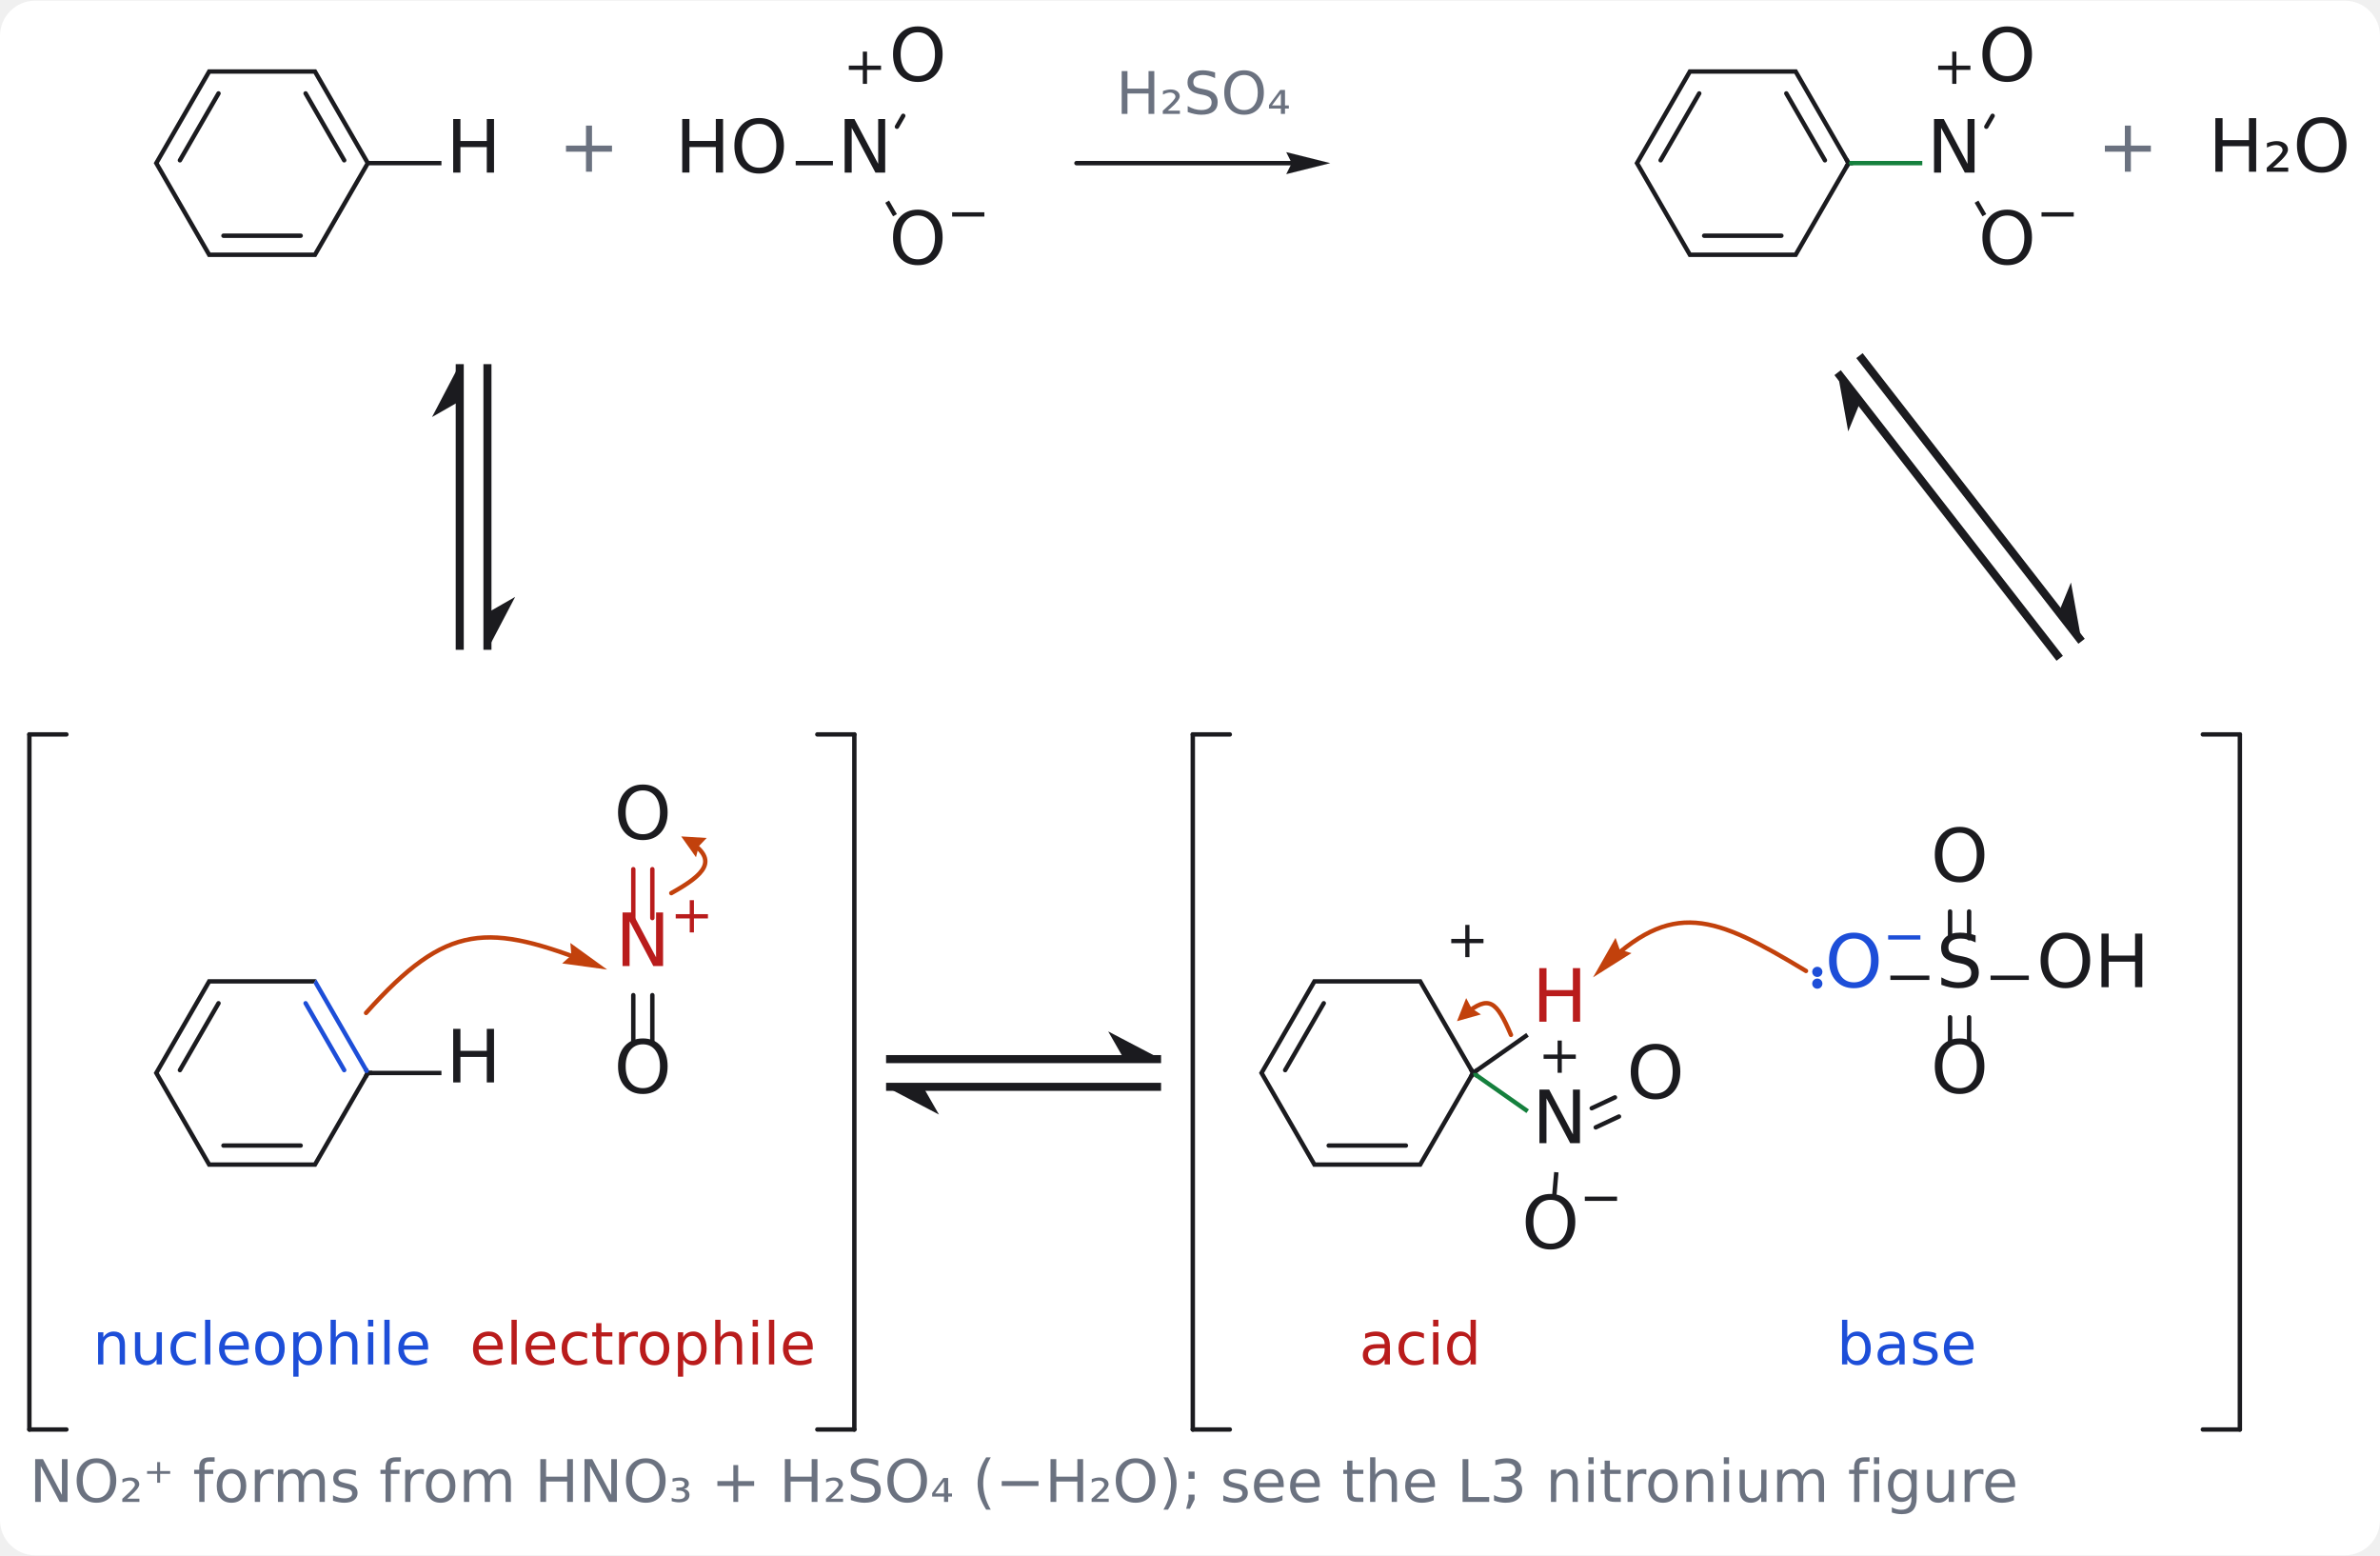
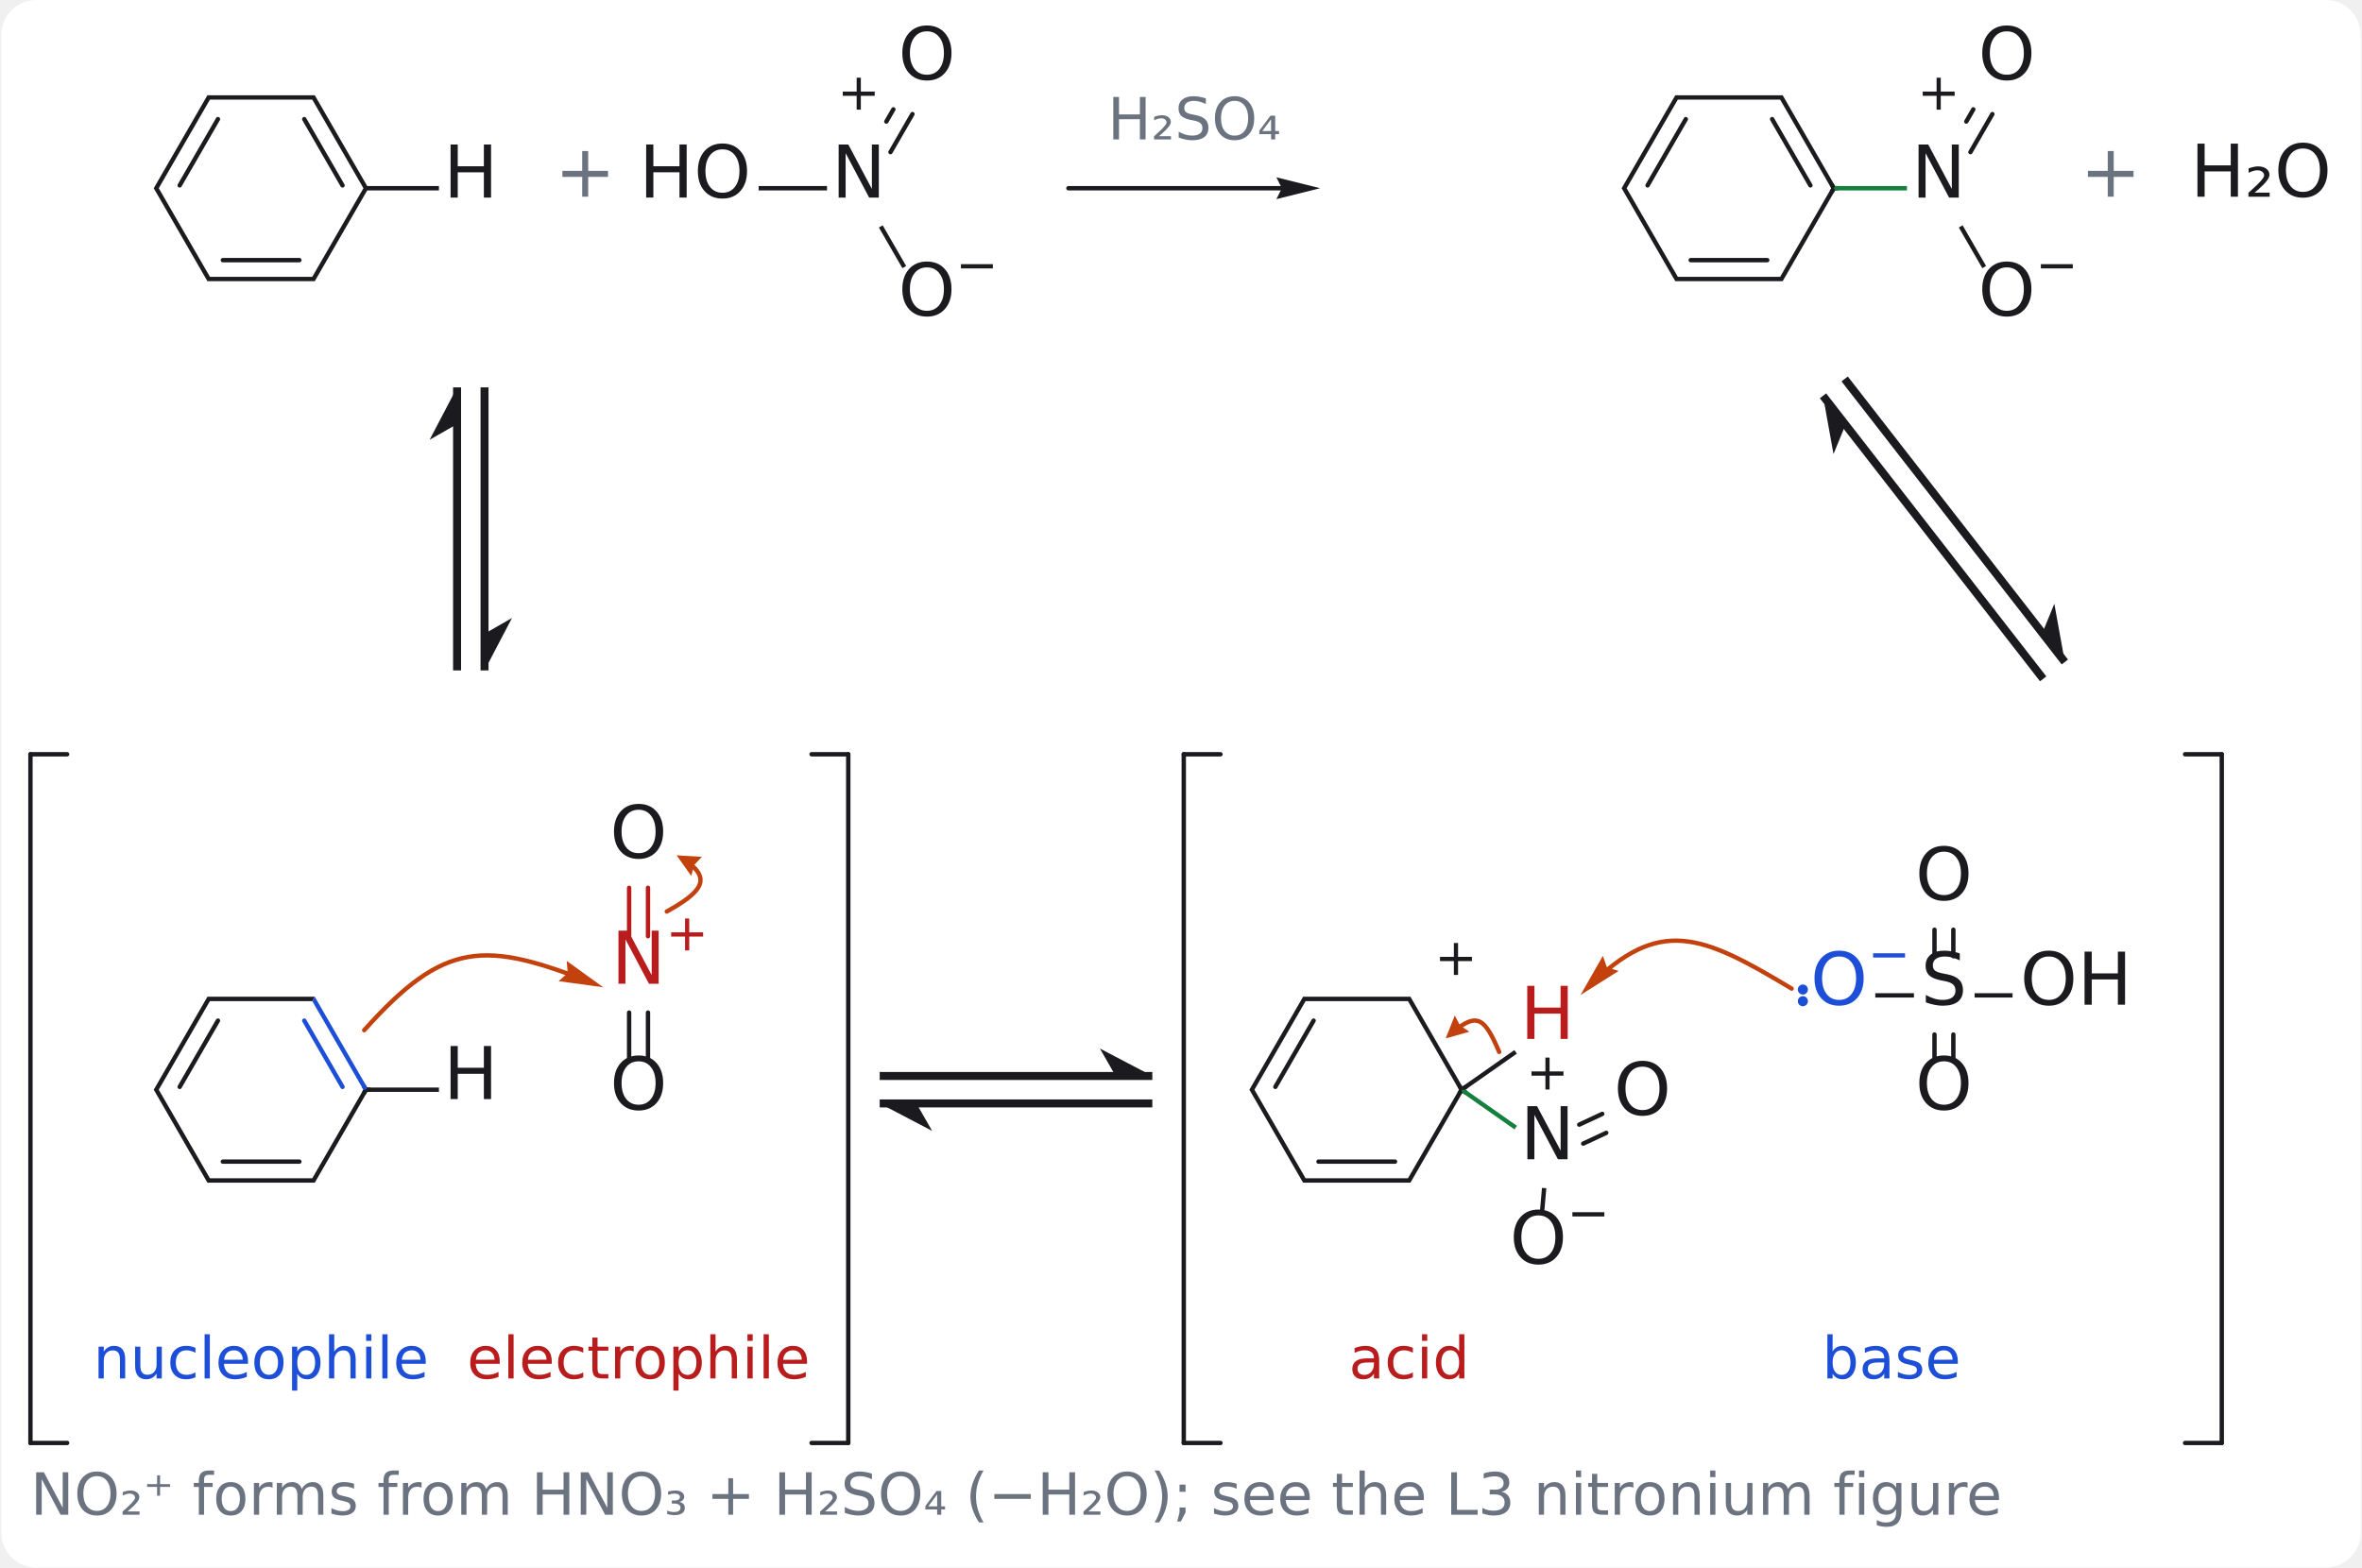
- <svg xmlns="http://www.w3.org/2000/svg" viewBox="-104.067 -64.495 945.115 617.168" width="586" height="383">
+ <svg xmlns="http://www.w3.org/2000/svg" viewBox="-104.067 -75.415 945.115 628.088" width="586" height="389">
  <style>.c-ink.fill{fill:#1b1b1f}.c-ink.stroke{stroke:#1b1b1f}.c-arrow.fill{fill:#c2410c}.c-arrow.stroke{stroke:#c2410c}.c-nu.fill{fill:#1d4ed8}.c-nu.stroke{stroke:#1d4ed8}.c-el.fill{fill:#b91c1c}.c-el.stroke{stroke:#b91c1c}.c-good.fill{fill:#15803d}.c-good.stroke{stroke:#15803d}.c-muted.fill{fill:#6b7280}.c-muted.stroke{stroke:#6b7280}.card{fill:#ffffff}@media (prefers-color-scheme: dark){.c-ink.fill{fill:#e6e6ea}.c-ink.stroke{stroke:#e6e6ea}.c-arrow.fill{fill:#ff9f5a}.c-arrow.stroke{stroke:#ff9f5a}.c-nu.fill{fill:#8ab4ff}.c-nu.stroke{stroke:#8ab4ff}.c-el.fill{fill:#ff8a8a}.c-el.stroke{stroke:#ff8a8a}.c-good.fill{fill:#6ee7a0}.c-good.stroke{stroke:#6ee7a0}.c-muted.fill{fill:#9ca3af}.c-muted.stroke{stroke:#9ca3af}.card{fill:#1e1e1e}}</style>
-   <rect class="card" x="-104.067" y="-64.495" width="945.115" height="617.168" rx="14" />
+   <rect class="card" x="-104.067" y="-75.415" width="945.115" height="628.088" rx="14" />
  <line class="c-ink stroke" x1="-92.40" y1="226.80" x2="-92.40" y2="502.74" stroke-width="1.75" stroke-linecap="round" />
  <line class="c-ink stroke" x1="-92.40" y1="226.80" x2="-77.70" y2="226.80" stroke-width="1.75" stroke-linecap="round" />
  <line class="c-ink stroke" x1="-92.40" y1="502.74" x2="-77.70" y2="502.74" stroke-width="1.75" stroke-linecap="round" />
  <line class="c-ink stroke" x1="235.20" y1="226.80" x2="235.20" y2="502.74" stroke-width="1.75" stroke-linecap="round" />
  <line class="c-ink stroke" x1="235.20" y1="226.80" x2="220.50" y2="226.80" stroke-width="1.75" stroke-linecap="round" />
  <line class="c-ink stroke" x1="235.20" y1="502.74" x2="220.50" y2="502.74" stroke-width="1.75" stroke-linecap="round" />
  <line class="c-ink stroke" x1="369.60" y1="226.80" x2="369.60" y2="502.74" stroke-width="1.75" stroke-linecap="round" />
  <line class="c-ink stroke" x1="369.60" y1="226.80" x2="384.30" y2="226.80" stroke-width="1.75" stroke-linecap="round" />
  <line class="c-ink stroke" x1="369.60" y1="502.74" x2="384.30" y2="502.74" stroke-width="1.75" stroke-linecap="round" />
  <line class="c-ink stroke" x1="785.40" y1="226.80" x2="785.40" y2="502.74" stroke-width="1.75" stroke-linecap="round" />
  <line class="c-ink stroke" x1="785.40" y1="226.80" x2="770.70" y2="226.80" stroke-width="1.75" stroke-linecap="round" />
  <line class="c-ink stroke" x1="785.40" y1="502.74" x2="770.70" y2="502.74" stroke-width="1.75" stroke-linecap="round" />
  <line class="c-ink stroke" x1="89.50" y1="79.80" x2="89.50" y2="193.20" stroke-width="3.2" stroke-linecap="butt" />
  <polygon class="c-ink fill" points="89.50,193.20 100.50,172.20 89.50,178.50" />
  <line class="c-ink stroke" x1="78.50" y1="193.20" x2="78.50" y2="79.80" stroke-width="3.2" stroke-linecap="butt" />
  <polygon class="c-ink fill" points="78.50,79.80 67.50,100.80 78.50,94.50" />
  <line class="c-ink stroke" x1="247.80" y1="355.70" x2="357.00" y2="355.70" stroke-width="3.2" stroke-linecap="butt" />
  <polygon class="c-ink fill" points="357.00,355.70 336.00,344.70 342.30,355.70" />
  <line class="c-ink stroke" x1="357.00" y1="366.70" x2="247.80" y2="366.70" stroke-width="3.2" stroke-linecap="butt" />
  <polygon class="c-ink fill" points="247.80,366.70 268.80,377.70 262.50,366.70" />
  <line class="c-ink stroke" x1="713.86" y1="196.58" x2="625.66" y2="83.18" stroke-width="3.2" stroke-linecap="butt" />
  <polygon class="c-ink fill" points="625.66,83.18 629.87,106.51 634.68,94.78" />
  <line class="c-ink stroke" x1="634.34" y1="76.42" x2="722.54" y2="189.82" stroke-width="3.2" stroke-linecap="butt" />
  <polygon class="c-ink fill" points="722.54,189.82 718.33,166.49 713.52,178.22" />
  <line class="c-ink stroke" x1="-32.618" y1="-1.13" x2="-17.288" y2="-27.682" stroke-width="1.75" stroke-linecap="round" />
  <line class="c-ink stroke" x1="17.288" y1="-27.682" x2="32.618" y2="-1.13" stroke-width="1.75" stroke-linecap="round" />
  <line class="c-ink stroke" x1="15.33" y1="28.812" x2="-15.33" y2="28.812" stroke-width="1.75" stroke-linecap="round" />
-   <line class="c-ink stroke" x1="252.113" y1="-14.459" x2="254.611" y2="-18.785" stroke-width="1.75" stroke-linecap="round" />
+   <line class="c-ink stroke" x1="250.457" y1="-26.715" x2="253.274" y2="-31.595" stroke-width="1.75" stroke-linecap="round" />
+   <line class="c-ink stroke" x1="252.113" y1="-14.462" x2="260.913" y2="-29.705" stroke-width="1.75" stroke-linecap="round" />
  <line class="c-ink stroke" x1="555.382" y1="-1.13" x2="570.712" y2="-27.682" stroke-width="1.75" stroke-linecap="round" />
  <line class="c-ink stroke" x1="605.288" y1="-27.682" x2="620.618" y2="-1.13" stroke-width="1.75" stroke-linecap="round" />
  <line class="c-ink stroke" x1="603.33" y1="28.812" x2="572.67" y2="28.812" stroke-width="1.75" stroke-linecap="round" />
-   <line class="c-ink stroke" x1="684.713" y1="-14.459" x2="687.211" y2="-18.785" stroke-width="1.75" stroke-linecap="round" />
+   <line class="c-ink stroke" x1="683.057" y1="-26.715" x2="685.874" y2="-31.595" stroke-width="1.75" stroke-linecap="round" />
+   <line class="c-ink stroke" x1="684.713" y1="-14.462" x2="693.513" y2="-29.705" stroke-width="1.75" stroke-linecap="round" />
  <line class="c-ink stroke" x1="-32.618" y1="360.07" x2="-17.288" y2="333.518" stroke-width="1.75" stroke-linecap="round" />
  <path class="c-nu stroke" d="M17.288 333.518 L32.618 360.07 " fill="none" stroke-width="1.75" stroke-linecap="round" stroke-linejoin="round" />
  <line class="c-ink stroke" x1="15.33" y1="390.012" x2="-15.33" y2="390.012" stroke-width="1.75" stroke-linecap="round" />
  <path class="c-el stroke" d="M147.42 299.702 L147.42 280.297 " fill="none" stroke-width="1.75" stroke-linecap="round" stroke-linejoin="round" />
  <path class="c-el stroke" d="M154.98 299.702 L154.98 280.297 " fill="none" stroke-width="1.75" stroke-linecap="round" stroke-linejoin="round" />
  <line class="c-ink stroke" x1="154.98" y1="330.298" x2="154.98" y2="349.703" stroke-width="1.75" stroke-linecap="round" />
  <line class="c-ink stroke" x1="147.42" y1="330.298" x2="147.42" y2="349.703" stroke-width="1.75" stroke-linecap="round" />
  <line class="c-ink stroke" x1="406.282" y1="360.07" x2="421.612" y2="333.518" stroke-width="1.75" stroke-linecap="round" />
  <line class="c-ink stroke" x1="454.23" y1="390.012" x2="423.57" y2="390.012" stroke-width="1.75" stroke-linecap="round" />
  <line class="c-ink stroke" x1="528.011" y1="375.201" x2="537.243" y2="370.89" stroke-width="1.75" stroke-linecap="round" />
  <line class="c-ink stroke" x1="529.61" y1="382.798" x2="538.842" y2="378.487" stroke-width="1.75" stroke-linecap="round" />
  <line class="c-ink stroke" x1="670.32" y1="307.703" x2="670.32" y2="297.097" stroke-width="1.75" stroke-linecap="round" />
  <line class="c-ink stroke" x1="677.88" y1="307.703" x2="677.88" y2="297.097" stroke-width="1.75" stroke-linecap="round" />
  <line class="c-ink stroke" x1="677.88" y1="339.097" x2="677.88" y2="349.703" stroke-width="1.75" stroke-linecap="round" />
  <line class="c-ink stroke" x1="670.32" y1="339.097" x2="670.32" y2="349.703" stroke-width="1.75" stroke-linecap="round" />
  <path class="c-ink fill stroke" d="M630.505 -0.875 L629.883 -1.953 L628.367 -1.078 L628.99 -0 L630 0 Z M628.99 0 L628.367 1.078 L629.883 1.953 L630.505 0.875 L630 0 Z M630.505 0.875 L631.75 0.875 L631.75 -0.875 L630.505 -0.875 L630 0 Z " stroke-width="0" stroke-linecap="round" stroke-linejoin="round" />
  <path class="c-ink fill stroke" d="M42.505 360.325 L41.883 359.247 L40.367 360.122 L40.99 361.2 L42 361.2 Z M40.99 361.2 L40.367 362.278 L41.883 363.153 L42.505 362.075 L42 361.2 Z M42.505 362.075 L43.75 362.075 L43.75 360.325 L42.505 360.325 L42 361.2 Z " stroke-width="0" stroke-linecap="round" stroke-linejoin="round" />
  <path class="c-ink fill stroke" d="M481.18 359.935 L480.743 359.177 L479.227 360.052 L479.89 361.2 L480.9 361.2 Z M479.89 361.2 L479.227 362.348 L480.743 363.223 L481.18 362.465 L480.9 361.2 Z M482.425 361.2 L483.141 360.698 L482.137 359.265 L481.18 359.935 L480.9 361.2 Z M481.18 362.465 L482.137 363.135 L483.141 361.702 L482.425 361.2 L480.9 361.2 Z " stroke-width="0" stroke-linecap="round" stroke-linejoin="round" />
-   <path class="c-ink fill stroke" d="M-40.99 -0 L-20.495 -35.497 L-21.505 -37.247 L-43.01 0 Z M-20.495 -35.497 L20.495 -35.497 L21.505 -37.247 L-21.505 -37.247 Z M20.495 -35.497 L40.99 -0 L42 0 L42.505 -0.875 L21.505 -37.247 Z M40.99 0 L20.495 35.497 L21.505 37.247 L42.505 0.875 L42 0 Z M20.495 35.497 L-20.495 35.497 L-21.505 37.247 L21.505 37.247 Z M-20.495 35.497 L-40.99 0 L-43.01 -0 L-21.505 37.247 Z M42.505 0.875 L71.23 0.875 L71.23 -0.875 L42.505 -0.875 L42 0 Z M226.687 -0.875 L211.908 -0.875 L211.908 0.875 L226.687 0.875 Z M247.475 15.735 L250.579 21.113 L252.095 20.238 L248.99 14.86 Z M547.01 -0 L567.505 -35.497 L566.495 -37.247 L544.99 0 Z M567.505 -35.497 L608.495 -35.497 L609.505 -37.247 L566.495 -37.247 Z M608.495 -35.497 L628.99 -0 L630 0 L630.505 -0.875 L609.505 -37.247 Z M628.99 0 L608.495 35.497 L609.505 37.247 L630.505 0.875 L630 0 Z M608.495 35.497 L567.505 35.497 L566.495 37.247 L609.505 37.247 Z M567.505 35.497 L547.01 0 L544.99 -0 L566.495 37.247 Z M680.075 15.735 L683.179 21.113 L684.695 20.238 L681.59 14.86 Z M-40.99 361.2 L-20.495 325.703 L-21.505 323.953 L-43.01 361.2 Z M-20.495 325.703 L20.495 325.703 L21.505 323.953 L-21.505 323.953 Z M40.99 361.2 L20.495 396.697 L21.505 398.447 L42.505 362.075 L42 361.2 Z M20.495 396.697 L-20.495 396.697 L-21.505 398.447 L21.505 398.447 Z M-20.495 396.697 L-40.99 361.2 L-43.01 361.2 L-21.505 398.447 Z M42.505 362.075 L71.23 362.075 L71.23 360.325 L42.505 360.325 L42 361.2 Z M397.91 361.2 L418.405 325.703 L417.395 323.953 L395.89 361.2 Z M418.405 325.703 L459.395 325.703 L460.405 323.953 L417.395 323.953 Z M459.395 325.703 L479.89 361.2 L480.9 361.2 L481.18 359.935 L460.405 323.953 Z M479.89 361.2 L459.395 396.697 L460.405 398.447 L481.18 362.465 L480.9 361.2 Z M459.395 396.697 L418.405 396.697 L417.395 398.447 L460.405 398.447 Z M418.405 396.697 L397.91 361.2 L395.89 361.2 L417.395 398.447 Z M482.425 361.2 L503.03 346.759 L502.026 345.325 L481.18 359.935 L480.9 361.2 Z M513.09 400.53 L512.143 411.367 L513.887 411.519 L514.833 400.682 Z M646.608 324.275 L662.099 324.275 L662.099 322.525 L646.608 322.525 Z M686.4 324.275 L701.592 324.275 L701.592 322.525 L686.4 322.525 Z " stroke-width="0" stroke-linecap="round" stroke-linejoin="round" />
+   <path class="c-ink fill stroke" d="M-40.99 -0 L-20.495 -35.497 L-21.505 -37.247 L-43.01 0 Z M-20.495 -35.497 L20.495 -35.497 L21.505 -37.247 L-21.505 -37.247 Z M20.495 -35.497 L40.99 -0 L42 0 L42.505 -0.875 L21.505 -37.247 Z M40.99 0 L20.495 35.497 L21.505 37.247 L42.505 0.875 L42 0 Z M20.495 35.497 L-20.495 35.497 L-21.505 37.247 L21.505 37.247 Z M-20.495 35.497 L-40.99 0 L-43.01 -0 L-21.505 37.247 Z M42.505 0.875 L71.23 0.875 L71.23 -0.875 L42.505 -0.875 L42 0 Z M226.687 -0.875 L199.308 -0.875 L199.308 0.875 L226.687 0.875 Z M247.473 15.735 L256.881 32.033 L258.397 31.158 L248.989 14.861 Z M547.01 -0 L567.505 -35.497 L566.495 -37.247 L544.99 0 Z M567.505 -35.497 L608.495 -35.497 L609.505 -37.247 L566.495 -37.247 Z M608.495 -35.497 L628.99 -0 L630 0 L630.505 -0.875 L609.505 -37.247 Z M628.99 0 L608.495 35.497 L609.505 37.247 L630.505 0.875 L630 0 Z M608.495 35.497 L567.505 35.497 L566.495 37.247 L609.505 37.247 Z M567.505 35.497 L547.01 0 L544.99 -0 L566.495 37.247 Z M680.073 15.735 L689.481 32.033 L690.997 31.158 L681.589 14.861 Z M-40.99 361.2 L-20.495 325.703 L-21.505 323.953 L-43.01 361.2 Z M-20.495 325.703 L20.495 325.703 L21.505 323.953 L-21.505 323.953 Z M40.99 361.2 L20.495 396.697 L21.505 398.447 L42.505 362.075 L42 361.2 Z M20.495 396.697 L-20.495 396.697 L-21.505 398.447 L21.505 398.447 Z M-20.495 396.697 L-40.99 361.2 L-43.01 361.2 L-21.505 398.447 Z M42.505 362.075 L71.23 362.075 L71.23 360.325 L42.505 360.325 L42 361.2 Z M397.91 361.2 L418.405 325.703 L417.395 323.953 L395.89 361.2 Z M418.405 325.703 L459.395 325.703 L460.405 323.953 L417.395 323.953 Z M459.395 325.703 L479.89 361.2 L480.9 361.2 L481.18 359.935 L460.405 323.953 Z M479.89 361.2 L459.395 396.697 L460.405 398.447 L481.18 362.465 L480.9 361.2 Z M459.395 396.697 L418.405 396.697 L417.395 398.447 L460.405 398.447 Z M418.405 396.697 L397.91 361.2 L395.89 361.2 L417.395 398.447 Z M482.425 361.2 L503.03 346.759 L502.026 345.325 L481.18 359.935 L480.9 361.2 Z M513.09 400.53 L512.143 411.367 L513.887 411.519 L514.833 400.682 Z M646.608 324.275 L662.099 324.275 L662.099 322.525 L646.608 322.525 Z M686.4 324.275 L701.592 324.275 L701.592 322.525 L686.4 322.525 Z " stroke-width="0" stroke-linecap="round" stroke-linejoin="round" />
  <path class="c-nu fill stroke" d="M20.495 325.703 L40.99 361.2 L42 361.2 L42.505 360.325 L21.505 323.953 Z " stroke-width="0" stroke-linecap="round" stroke-linejoin="round" />
  <path class="c-good fill stroke" d="M630.505 0.875 L659.287 0.875 L659.287 -0.875 L630.505 -0.875 L630 0 Z M481.18 362.465 L502.083 377.114 L503.087 375.681 L482.425 361.2 L480.9 361.2 Z " stroke-width="0" stroke-linecap="round" stroke-linejoin="round" />
  <text class="c-ink fill" xml:space="preserve" x="73.034" y="-16.442" font-family="DejaVu Sans, Noto Sans CJK KR, Noto Sans CJK JP, sans-serif" font-size="29.167" font-weight="normal" font-style="normal" text-decoration="none" dominant-baseline="text-before-edge">H</text>
  <text class="c-ink fill" xml:space="preserve" x="228.491" y="-16.442" font-family="DejaVu Sans, Noto Sans CJK KR, Noto Sans CJK JP, sans-serif" font-size="29.167" font-weight="normal" font-style="normal" text-decoration="none" dominant-baseline="text-before-edge">N</text>
  <text class="c-ink fill" xml:space="preserve" x="230.847" y="-45.609" font-family="DejaVu Sans, Noto Sans CJK KR, Noto Sans CJK JP, sans-serif" font-size="20.417" font-weight="normal" font-style="normal" text-decoration="none" dominant-baseline="text-before-edge">+</text>
-   <text class="c-ink fill" xml:space="preserve" x="185.921" y="-16.456" font-family="DejaVu Sans, Noto Sans CJK KR, Noto Sans CJK JP, sans-serif" font-size="29.167" font-weight="normal" font-style="normal" text-decoration="none" dominant-baseline="text-before-edge">O</text>
-   <text class="c-ink fill" xml:space="preserve" x="163.989" y="-16.456" font-family="DejaVu Sans, Noto Sans CJK KR, Noto Sans CJK JP, sans-serif" font-size="29.167" font-weight="normal" font-style="normal" text-decoration="none" dominant-baseline="text-before-edge">H</text>
-   <text class="c-ink fill" xml:space="preserve" x="248.921" y="-52.828" font-family="DejaVu Sans, Noto Sans CJK KR, Noto Sans CJK JP, sans-serif" font-size="29.167" font-weight="normal" font-style="normal" text-decoration="none" dominant-baseline="text-before-edge">O</text>
-   <text class="c-ink fill" xml:space="preserve" x="248.921" y="19.916" font-family="DejaVu Sans, Noto Sans CJK KR, Noto Sans CJK JP, sans-serif" font-size="29.167" font-weight="normal" font-style="normal" text-decoration="none" dominant-baseline="text-before-edge">O</text>
-   <text class="c-ink fill" xml:space="preserve" x="271.879" y="12.624" font-family="DejaVu Sans, Noto Sans CJK KR, Noto Sans CJK JP, sans-serif" font-size="20.417" font-weight="normal" font-style="normal" text-decoration="none" dominant-baseline="text-before-edge">−</text>
+   <text class="c-ink fill" xml:space="preserve" x="173.321" y="-16.456" font-family="DejaVu Sans, Noto Sans CJK KR, Noto Sans CJK JP, sans-serif" font-size="29.167" font-weight="normal" font-style="normal" text-decoration="none" dominant-baseline="text-before-edge">O</text>
+   <text class="c-ink fill" xml:space="preserve" x="151.389" y="-16.456" font-family="DejaVu Sans, Noto Sans CJK KR, Noto Sans CJK JP, sans-serif" font-size="29.167" font-weight="normal" font-style="normal" text-decoration="none" dominant-baseline="text-before-edge">H</text>
+   <text class="c-ink fill" xml:space="preserve" x="255.221" y="-63.748" font-family="DejaVu Sans, Noto Sans CJK KR, Noto Sans CJK JP, sans-serif" font-size="29.167" font-weight="normal" font-style="normal" text-decoration="none" dominant-baseline="text-before-edge">O</text>
+   <text class="c-ink fill" xml:space="preserve" x="255.221" y="30.836" font-family="DejaVu Sans, Noto Sans CJK KR, Noto Sans CJK JP, sans-serif" font-size="29.167" font-weight="normal" font-style="normal" text-decoration="none" dominant-baseline="text-before-edge">O</text>
+   <text class="c-ink fill" xml:space="preserve" x="278.179" y="23.544" font-family="DejaVu Sans, Noto Sans CJK KR, Noto Sans CJK JP, sans-serif" font-size="20.417" font-weight="normal" font-style="normal" text-decoration="none" dominant-baseline="text-before-edge">−</text>
  <text class="c-ink fill" xml:space="preserve" x="661.091" y="-16.442" font-family="DejaVu Sans, Noto Sans CJK KR, Noto Sans CJK JP, sans-serif" font-size="29.167" font-weight="normal" font-style="normal" text-decoration="none" dominant-baseline="text-before-edge">N</text>
  <text class="c-ink fill" xml:space="preserve" x="663.447" y="-45.609" font-family="DejaVu Sans, Noto Sans CJK KR, Noto Sans CJK JP, sans-serif" font-size="20.417" font-weight="normal" font-style="normal" text-decoration="none" dominant-baseline="text-before-edge">+</text>
-   <text class="c-ink fill" xml:space="preserve" x="681.521" y="-52.828" font-family="DejaVu Sans, Noto Sans CJK KR, Noto Sans CJK JP, sans-serif" font-size="29.167" font-weight="normal" font-style="normal" text-decoration="none" dominant-baseline="text-before-edge">O</text>
-   <text class="c-ink fill" xml:space="preserve" x="681.521" y="19.916" font-family="DejaVu Sans, Noto Sans CJK KR, Noto Sans CJK JP, sans-serif" font-size="29.167" font-weight="normal" font-style="normal" text-decoration="none" dominant-baseline="text-before-edge">O</text>
-   <text class="c-ink fill" xml:space="preserve" x="704.479" y="12.624" font-family="DejaVu Sans, Noto Sans CJK KR, Noto Sans CJK JP, sans-serif" font-size="20.417" font-weight="normal" font-style="normal" text-decoration="none" dominant-baseline="text-before-edge">−</text>
+   <text class="c-ink fill" xml:space="preserve" x="687.821" y="-63.748" font-family="DejaVu Sans, Noto Sans CJK KR, Noto Sans CJK JP, sans-serif" font-size="29.167" font-weight="normal" font-style="normal" text-decoration="none" dominant-baseline="text-before-edge">O</text>
+   <text class="c-ink fill" xml:space="preserve" x="687.821" y="30.836" font-family="DejaVu Sans, Noto Sans CJK KR, Noto Sans CJK JP, sans-serif" font-size="29.167" font-weight="normal" font-style="normal" text-decoration="none" dominant-baseline="text-before-edge">O</text>
+   <text class="c-ink fill" xml:space="preserve" x="710.779" y="23.544" font-family="DejaVu Sans, Noto Sans CJK KR, Noto Sans CJK JP, sans-serif" font-size="20.417" font-weight="normal" font-style="normal" text-decoration="none" dominant-baseline="text-before-edge">−</text>
  <text class="c-ink fill" xml:space="preserve" x="73.034" y="344.758" font-family="DejaVu Sans, Noto Sans CJK KR, Noto Sans CJK JP, sans-serif" font-size="29.167" font-weight="normal" font-style="normal" text-decoration="none" dominant-baseline="text-before-edge">H</text>
  <text class="c-el fill" xml:space="preserve" x="140.291" y="298.558" font-family="DejaVu Sans, Noto Sans CJK KR, Noto Sans CJK JP, sans-serif" font-size="29.167" font-weight="normal" font-style="normal" text-decoration="none" dominant-baseline="text-before-edge">N</text>
  <text class="c-el fill" xml:space="preserve" x="162.109" y="291.266" font-family="DejaVu Sans, Noto Sans CJK KR, Noto Sans CJK JP, sans-serif" font-size="20.417" font-weight="normal" font-style="normal" text-decoration="none" dominant-baseline="text-before-edge">+</text>
  <text class="c-ink fill" xml:space="preserve" x="139.721" y="248.144" font-family="DejaVu Sans, Noto Sans CJK KR, Noto Sans CJK JP, sans-serif" font-size="29.167" font-weight="normal" font-style="normal" text-decoration="none" dominant-baseline="text-before-edge">O</text>
  <text class="c-ink fill" xml:space="preserve" x="139.721" y="348.944" font-family="DejaVu Sans, Noto Sans CJK KR, Noto Sans CJK JP, sans-serif" font-size="29.167" font-weight="normal" font-style="normal" text-decoration="none" dominant-baseline="text-before-edge">O</text>
  <text class="c-ink fill" xml:space="preserve" x="470.083" y="301.08" font-family="DejaVu Sans, Noto Sans CJK KR, Noto Sans CJK JP, sans-serif" font-size="20.417" font-weight="normal" font-style="normal" text-decoration="none" dominant-baseline="text-before-edge">+</text>
  <text class="c-el fill" xml:space="preserve" x="504.332" y="320.65" font-family="DejaVu Sans, Noto Sans CJK KR, Noto Sans CJK JP, sans-serif" font-size="29.167" font-weight="normal" font-style="normal" text-decoration="none" dominant-baseline="text-before-edge">H</text>
  <text class="c-ink fill" xml:space="preserve" x="504.389" y="368.866" font-family="DejaVu Sans, Noto Sans CJK KR, Noto Sans CJK JP, sans-serif" font-size="29.167" font-weight="normal" font-style="normal" text-decoration="none" dominant-baseline="text-before-edge">N</text>
  <text class="c-ink fill" xml:space="preserve" x="506.745" y="346.991" font-family="DejaVu Sans, Noto Sans CJK KR, Noto Sans CJK JP, sans-serif" font-size="20.417" font-weight="normal" font-style="normal" text-decoration="none" dominant-baseline="text-before-edge">+</text>
  <text class="c-ink fill" xml:space="preserve" x="541.871" y="351.086" font-family="DejaVu Sans, Noto Sans CJK KR, Noto Sans CJK JP, sans-serif" font-size="29.167" font-weight="normal" font-style="normal" text-decoration="none" dominant-baseline="text-before-edge">O</text>
  <text class="c-ink fill" xml:space="preserve" x="500.165" y="410.684" font-family="DejaVu Sans, Noto Sans CJK KR, Noto Sans CJK JP, sans-serif" font-size="29.167" font-weight="normal" font-style="normal" text-decoration="none" dominant-baseline="text-before-edge">O</text>
  <text class="c-ink fill" xml:space="preserve" x="523.123" y="403.392" font-family="DejaVu Sans, Noto Sans CJK KR, Noto Sans CJK JP, sans-serif" font-size="20.417" font-weight="normal" font-style="normal" text-decoration="none" dominant-baseline="text-before-edge">−</text>
  <text class="c-nu fill" xml:space="preserve" x="620.621" y="306.944" font-family="DejaVu Sans, Noto Sans CJK KR, Noto Sans CJK JP, sans-serif" font-size="29.167" font-weight="normal" font-style="normal" text-decoration="none" dominant-baseline="text-before-edge">O</text>
  <text class="c-nu fill" xml:space="preserve" x="643.579" y="299.652" font-family="DejaVu Sans, Noto Sans CJK KR, Noto Sans CJK JP, sans-serif" font-size="20.417" font-weight="normal" font-style="normal" text-decoration="none" dominant-baseline="text-before-edge">−</text>
  <path class="c-nu fill stroke" d="M617.6 322.233 C616.956 322.233 616.433 321.711 616.433 321.067 C616.433 320.422 616.956 319.9 617.6 319.9 C618.244 319.9 618.767 320.422 618.767 321.067 C618.767 321.711 618.244 322.233 617.6 322.233 Z " stroke-width="1.75" stroke-linecap="round" stroke-linejoin="round" />
  <path class="c-nu fill stroke" d="M617.6 326.9 C616.956 326.9 616.433 326.378 616.433 325.733 C616.433 325.089 616.956 324.567 617.6 324.567 C618.244 324.567 618.767 325.089 618.767 325.733 C618.767 326.378 618.244 326.9 617.6 326.9 Z " stroke-width="1.75" stroke-linecap="round" stroke-linejoin="round" />
  <text class="c-ink fill" xml:space="preserve" x="664.843" y="306.944" font-family="DejaVu Sans, Noto Sans CJK KR, Noto Sans CJK JP, sans-serif" font-size="29.167" font-weight="normal" font-style="normal" text-decoration="none" dominant-baseline="text-before-edge">S</text>
  <text class="c-ink fill" xml:space="preserve" x="662.621" y="264.944" font-family="DejaVu Sans, Noto Sans CJK KR, Noto Sans CJK JP, sans-serif" font-size="29.167" font-weight="normal" font-style="normal" text-decoration="none" dominant-baseline="text-before-edge">O</text>
  <text class="c-ink fill" xml:space="preserve" x="662.621" y="348.944" font-family="DejaVu Sans, Noto Sans CJK KR, Noto Sans CJK JP, sans-serif" font-size="29.167" font-weight="normal" font-style="normal" text-decoration="none" dominant-baseline="text-before-edge">O</text>
  <text class="c-ink fill" xml:space="preserve" x="704.621" y="306.944" font-family="DejaVu Sans, Noto Sans CJK KR, Noto Sans CJK JP, sans-serif" font-size="29.167" font-weight="normal" font-style="normal" text-decoration="none" dominant-baseline="text-before-edge">O</text>
  <text class="c-ink fill" xml:space="preserve" x="727.579" y="306.944" font-family="DejaVu Sans, Noto Sans CJK KR, Noto Sans CJK JP, sans-serif" font-size="29.167" font-weight="normal" font-style="normal" text-decoration="none" dominant-baseline="text-before-edge">H</text>
  <path class="c-ink stroke" d="M323.4 0 L419.825 0 " fill="none" stroke-width="1.75" stroke-linecap="round" stroke-linejoin="round" />
  <path class="c-ink fill stroke" d="M424.2 0 L406.7 -4.375 L408.887 0 L406.7 4.375 Z " stroke-width="0" stroke-linecap="round" stroke-linejoin="round" />
  <path class="c-arrow stroke" d="M41.295 337.359 C73.665 301.201 89.635 301.51 132.968 318.54 " fill="none" stroke-width="1.75" stroke-linecap="round" stroke-linejoin="round" />
  <path class="c-arrow fill stroke" d="M137.037 320.155 L122.416 309.589 L122.821 314.464 L119.164 317.712 Z " stroke-width="0" stroke-linecap="round" stroke-linejoin="round" />
  <path class="c-arrow stroke" d="M162.51 289.8 C176.223 282.182 180.737 276.775 170.18 269.569 " fill="none" stroke-width="1.75" stroke-linecap="round" stroke-linejoin="round" />
  <path class="c-arrow fill stroke" d="M166.447 267.288 L172.313 275.552 L173.439 271.173 L176.562 267.903 Z " stroke-width="0" stroke-linecap="round" stroke-linejoin="round" />
  <path class="c-arrow stroke" d="M613.106 320.696 C576.641 298.754 560.129 291.867 531.605 320.121 " fill="none" stroke-width="1.75" stroke-linecap="round" stroke-linejoin="round" />
  <path class="c-arrow fill stroke" d="M528.539 323.244 L543.795 313.62 L539.121 312.177 L537.471 307.573 Z " stroke-width="0" stroke-linecap="round" stroke-linejoin="round" />
  <path class="c-arrow stroke" d="M495.947 346.075 C490.202 332.577 487.225 330.154 477.829 337.785 " fill="none" stroke-width="1.75" stroke-linecap="round" stroke-linejoin="round" />
  <path class="c-arrow fill stroke" d="M474.514 340.639 L484.015 337.975 L480.267 335.463 L478.162 331.471 Z " stroke-width="0" stroke-linecap="round" stroke-linejoin="round" />
  <text class="c-muted fill" xml:space="preserve" x="117.6" y="-16.8" font-family="DejaVu Sans, Noto Sans CJK KR, Noto Sans CJK JP, sans-serif" font-size="29.167" font-weight="normal" font-style="normal" text-decoration="none" dominant-baseline="text-before-edge">+</text>
  <text class="c-muted fill" xml:space="preserve" x="339.066" y="-35.7" font-family="DejaVu Sans, Noto Sans CJK KR, Noto Sans CJK JP, sans-serif" font-size="23.333" font-weight="normal" font-style="normal" text-decoration="none" dominant-baseline="text-before-edge">H₂SO₄</text>
  <text class="c-muted fill" xml:space="preserve" x="728.7" y="-16.8" font-family="DejaVu Sans, Noto Sans CJK KR, Noto Sans CJK JP, sans-serif" font-size="29.167" font-weight="normal" font-style="normal" text-decoration="none" dominant-baseline="text-before-edge">+</text>
  <text class="c-ink fill" xml:space="preserve" x="772.8" y="-16.8" font-family="DejaVu Sans, Noto Sans CJK KR, Noto Sans CJK JP, sans-serif" font-size="29.167" font-weight="normal" font-style="normal" text-decoration="none" dominant-baseline="text-before-edge">H₂O</text>
  <text class="c-nu fill" xml:space="preserve" x="-67.242" y="460.74" font-family="DejaVu Sans, Noto Sans CJK KR, Noto Sans CJK JP, sans-serif" font-size="23.333" font-weight="normal" font-style="normal" text-decoration="none" dominant-baseline="text-before-edge">nucleophile</text>
  <text class="c-el fill" xml:space="preserve" x="82.488" y="460.74" font-family="DejaVu Sans, Noto Sans CJK KR, Noto Sans CJK JP, sans-serif" font-size="23.333" font-weight="normal" font-style="normal" text-decoration="none" dominant-baseline="text-before-edge">electrophile</text>
  <text class="c-el fill" xml:space="preserve" x="435.708" y="460.74" font-family="DejaVu Sans, Noto Sans CJK KR, Noto Sans CJK JP, sans-serif" font-size="23.333" font-weight="normal" font-style="normal" text-decoration="none" dominant-baseline="text-before-edge">acid</text>
  <text class="c-nu fill" xml:space="preserve" x="625.296" y="460.74" font-family="DejaVu Sans, Noto Sans CJK KR, Noto Sans CJK JP, sans-serif" font-size="23.333" font-weight="normal" font-style="normal" text-decoration="none" dominant-baseline="text-before-edge">base</text>
  <text class="c-muted fill" xml:space="preserve" x="-92.4" y="515.34" font-family="DejaVu Sans, Noto Sans CJK KR, Noto Sans CJK JP, sans-serif" font-size="23.333" font-weight="normal" font-style="normal" text-decoration="none" dominant-baseline="text-before-edge">NO₂⁺ forms from HNO₃ + H₂SO₄ (−H₂O); see the L3 nitronium figure</text>
</svg>
